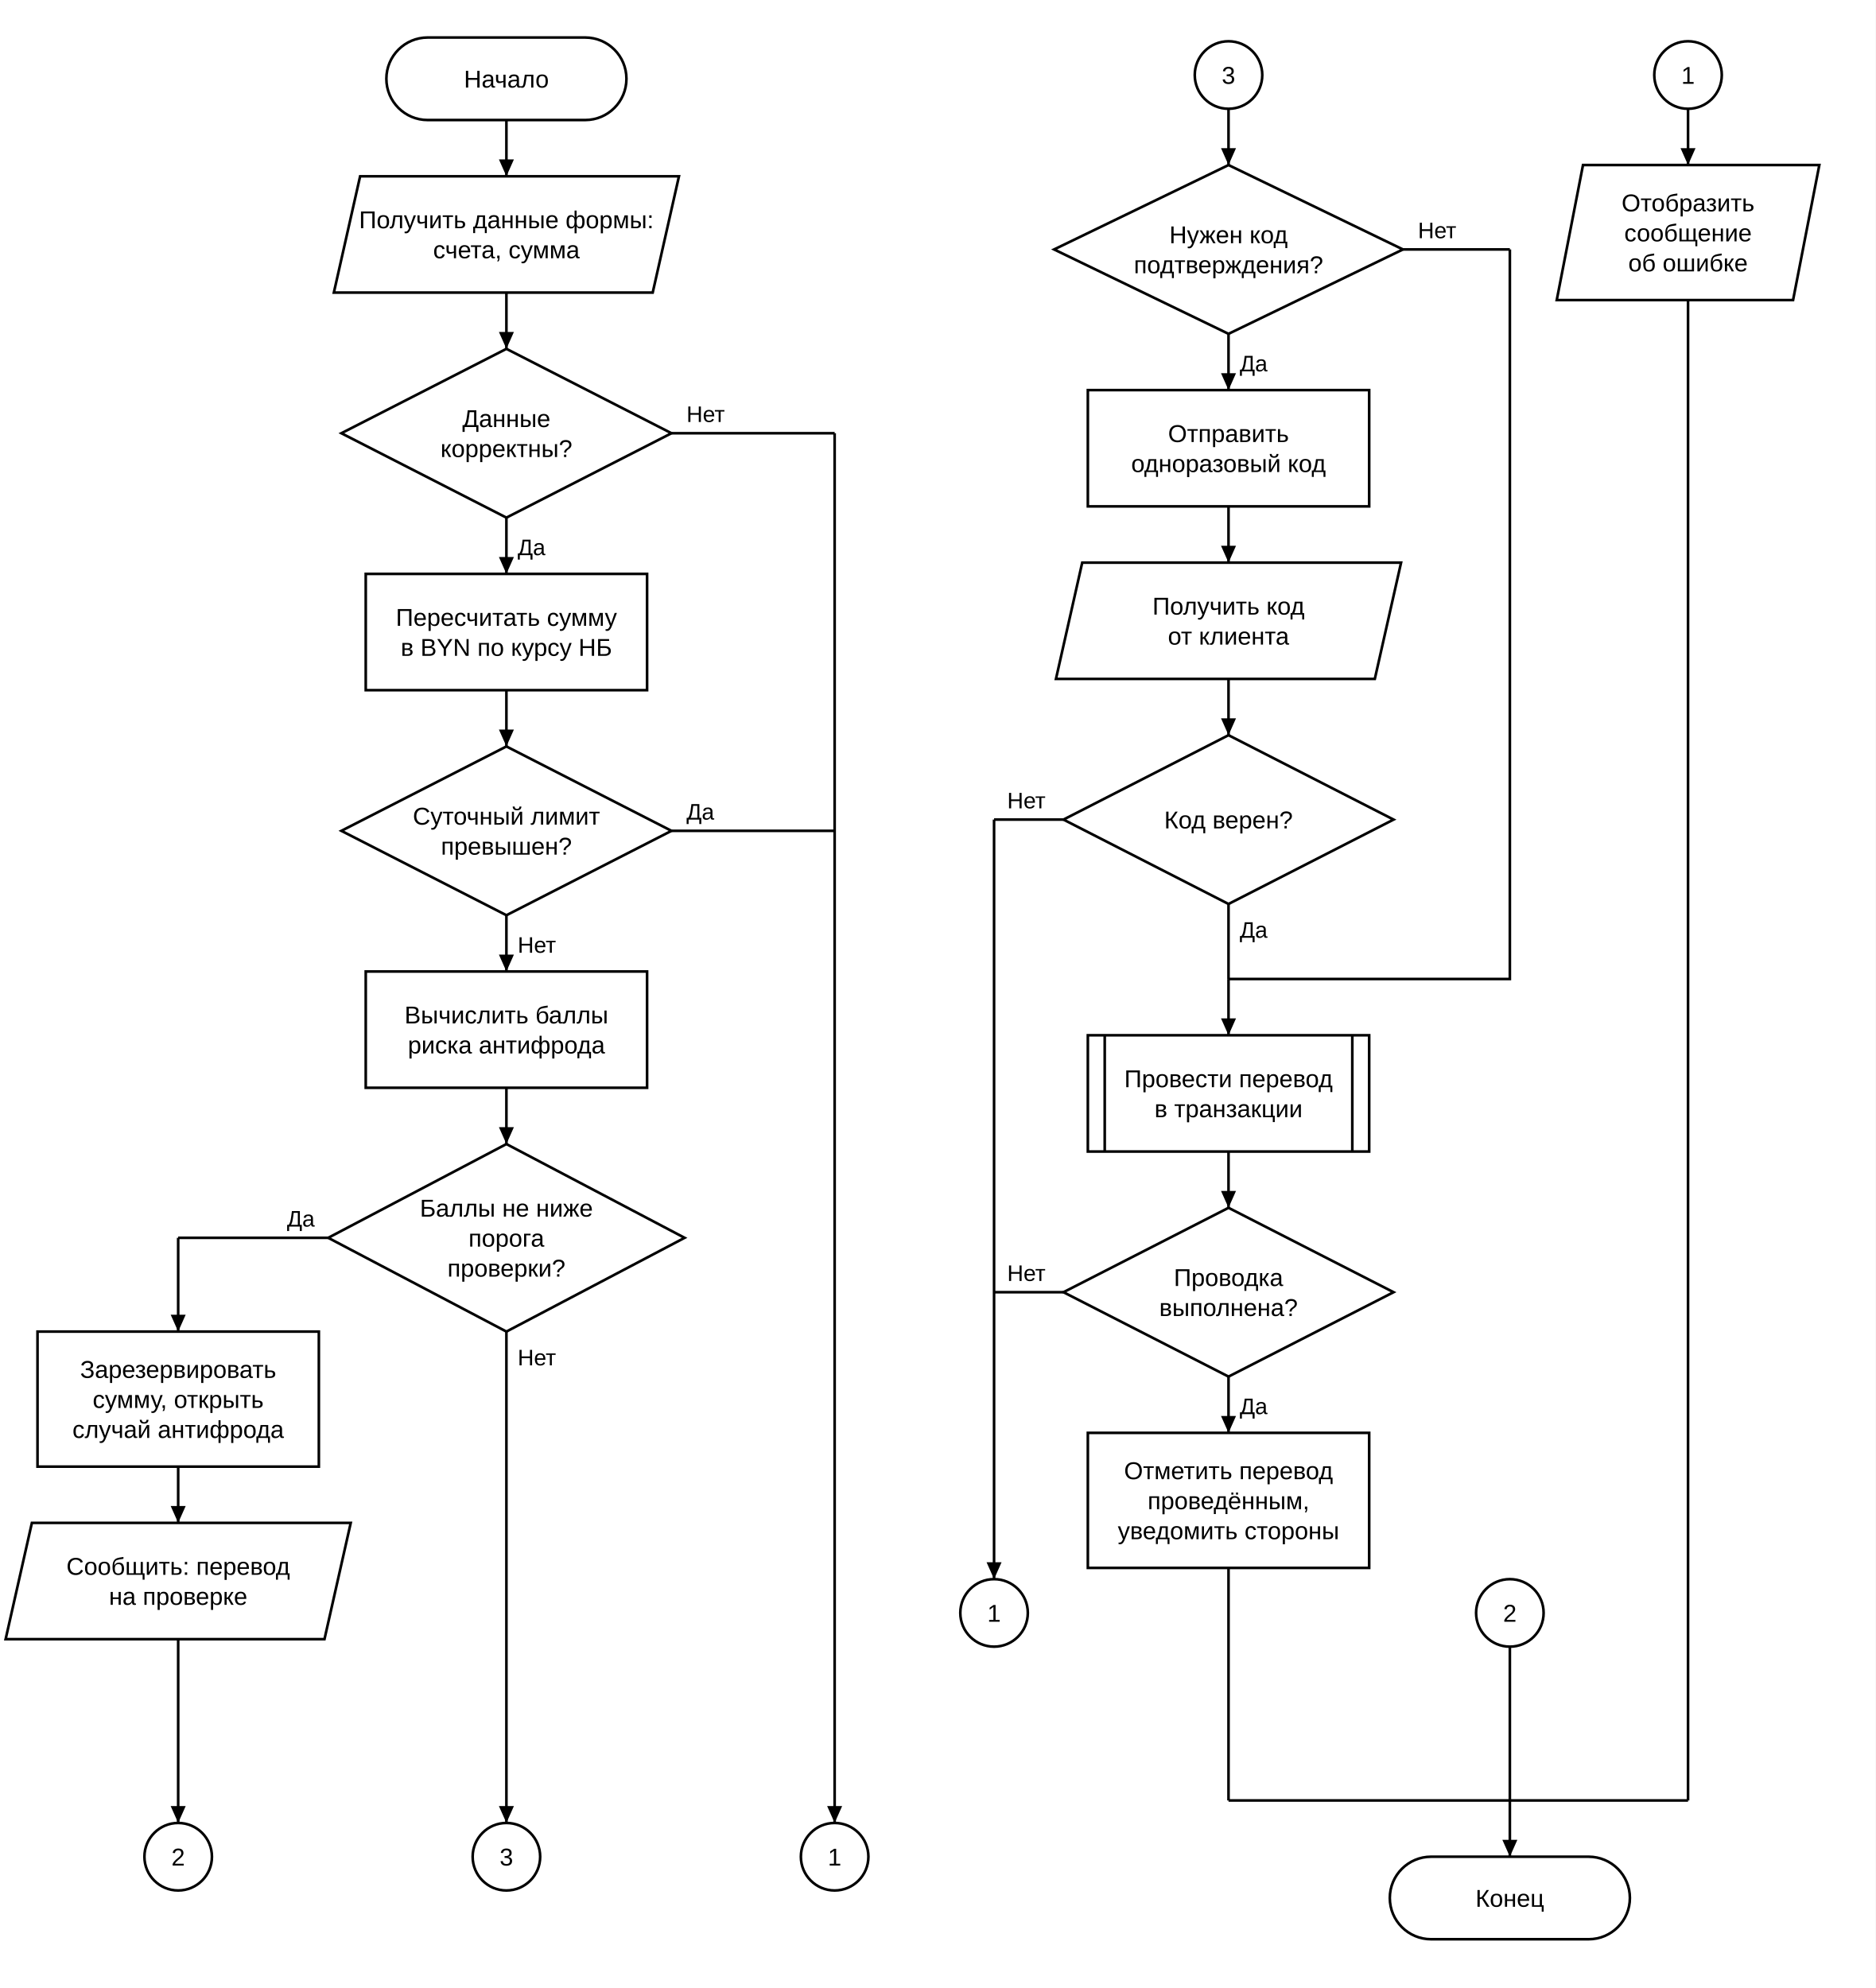
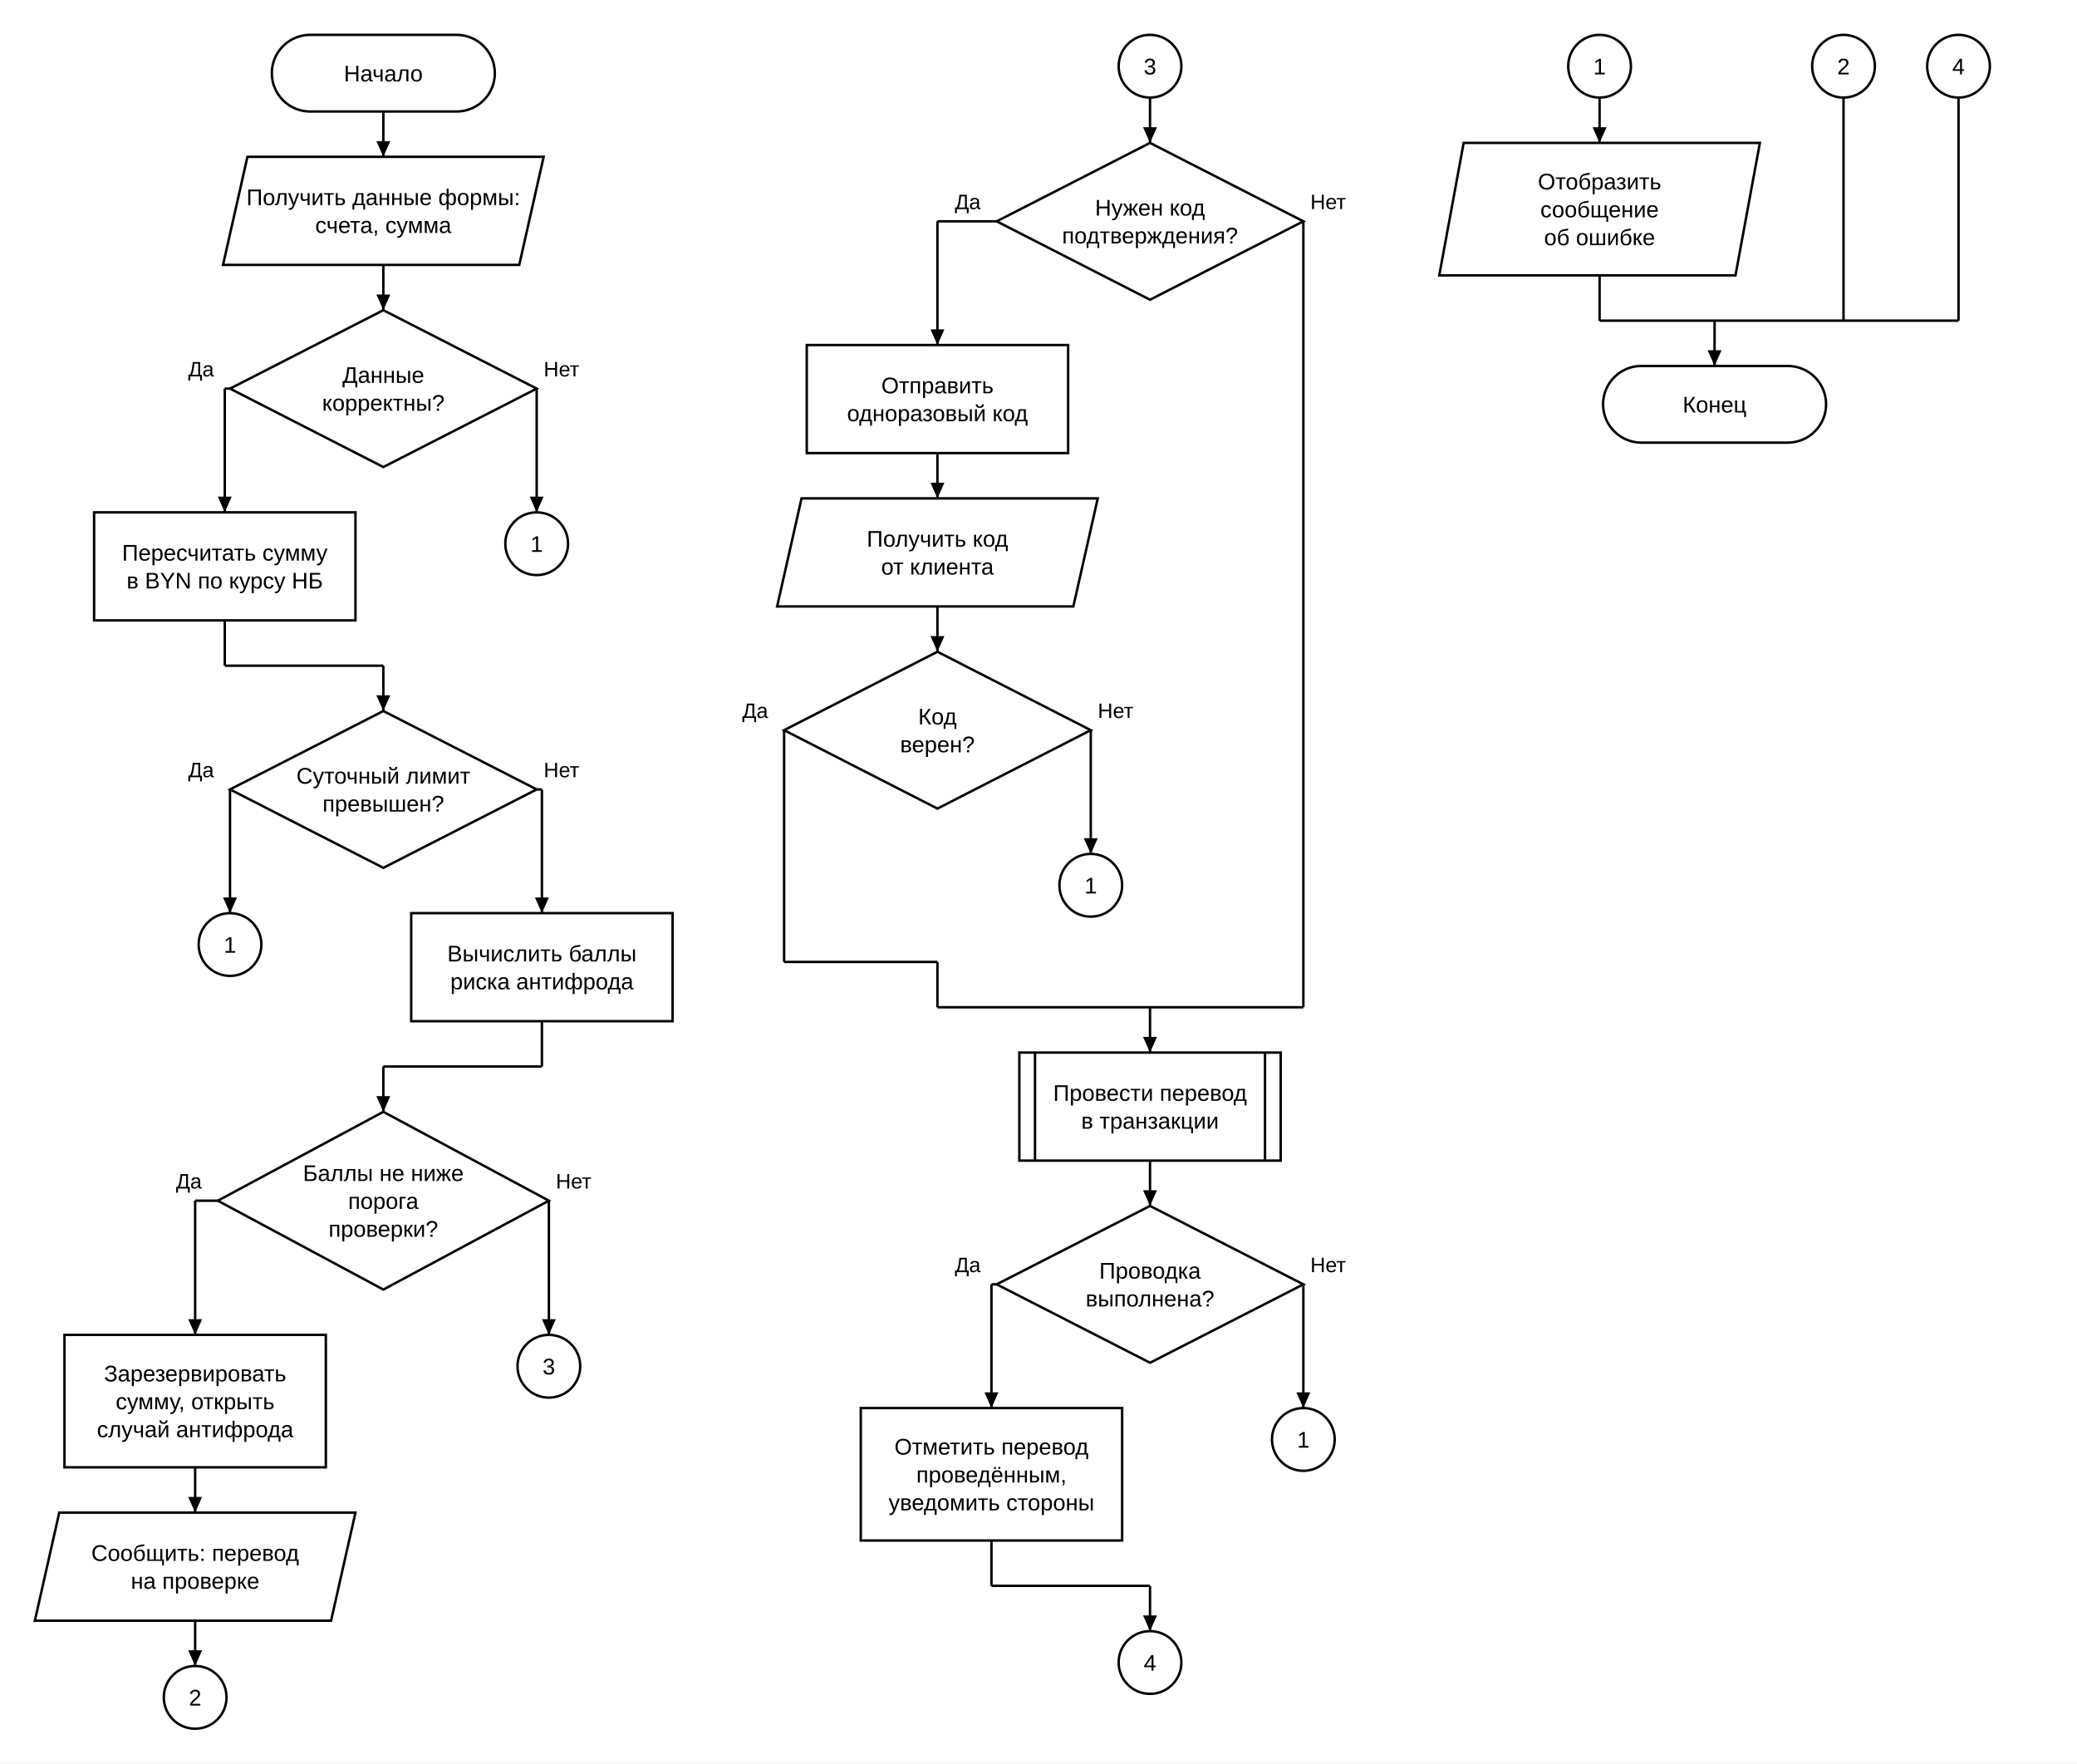
- <svg xmlns="http://www.w3.org/2000/svg" width="1000" height="1060" viewBox="0 0 1000 1060">
-   <rect x="0" y="0" width="1000" height="1060" fill="white" />
+ <svg xmlns="http://www.w3.org/2000/svg" width="1192" height="1012" viewBox="0 0 1192 1012">
+   <rect x="0" y="0" width="1192" height="1012" fill="white" />
  <defs>
    <marker id="a" markerWidth="9" markerHeight="8" refX="9" refY="4" orient="auto" markerUnits="userSpaceOnUse">
      <path d="M0,0 L9,4 L0,8 z" fill="#000" />
    </marker>
  </defs>
-   <rect x="206.0" y="20" width="128" height="44" rx="22.0" ry="22.0" fill="white" stroke="#000" stroke-width="1.4" />
-   <text x="270" y="46.7" text-anchor="middle" font-size="13" font-weight="normal" font-family="Arial, Liberation Sans, Helvetica, sans-serif">Начало</text>
-   <path d="M270,64 L270,94" fill="none" stroke="#000" stroke-width="1.4" marker-end="url(#a)" />
-   <polygon points="192.0,94 362.0,94 348.0,156 178.0,156" fill="white" stroke="#000" stroke-width="1.4" />
-   <text x="270" y="121.7" text-anchor="middle" font-size="13" font-weight="normal" font-family="Arial, Liberation Sans, Helvetica, sans-serif">Получить данные формы:</text>
-   <text x="270" y="137.7" text-anchor="middle" font-size="13" font-weight="normal" font-family="Arial, Liberation Sans, Helvetica, sans-serif">счета, сумма</text>
-   <path d="M270,156 L270,186" fill="none" stroke="#000" stroke-width="1.4" marker-end="url(#a)" />
-   <polygon points="270,186 358.0,231.0 270,276 182.0,231.0" fill="white" stroke="#000" stroke-width="1.4" />
-   <text x="270" y="227.7" text-anchor="middle" font-size="13" font-weight="normal" font-family="Arial, Liberation Sans, Helvetica, sans-serif">Данные</text>
-   <text x="270" y="243.7" text-anchor="middle" font-size="13" font-weight="normal" font-family="Arial, Liberation Sans, Helvetica, sans-serif">корректны?</text>
-   <path d="M358.0,231.0 L445,231.0" fill="none" stroke="#000" stroke-width="1.4" />
-   <text x="366.0" y="225.0" font-size="12" font-family="Arial, Liberation Sans, Helvetica, sans-serif">Нет</text>
-   <path d="M270,276 L270,306" fill="none" stroke="#000" stroke-width="1.4" marker-end="url(#a)" />
-   <text x="276" y="296" font-size="12" font-family="Arial, Liberation Sans, Helvetica, sans-serif">Да</text>
-   <rect x="195.0" y="306" width="150" height="62" fill="white" stroke="#000" stroke-width="1.4" />
-   <text x="270" y="333.7" text-anchor="middle" font-size="13" font-weight="normal" font-family="Arial, Liberation Sans, Helvetica, sans-serif">Пересчитать сумму</text>
-   <text x="270" y="349.7" text-anchor="middle" font-size="13" font-weight="normal" font-family="Arial, Liberation Sans, Helvetica, sans-serif">в BYN по курсу НБ</text>
-   <path d="M270,368 L270,398" fill="none" stroke="#000" stroke-width="1.4" marker-end="url(#a)" />
-   <polygon points="270,398 358.0,443.0 270,488 182.0,443.0" fill="white" stroke="#000" stroke-width="1.4" />
-   <text x="270" y="439.7" text-anchor="middle" font-size="13" font-weight="normal" font-family="Arial, Liberation Sans, Helvetica, sans-serif">Суточный лимит</text>
-   <text x="270" y="455.7" text-anchor="middle" font-size="13" font-weight="normal" font-family="Arial, Liberation Sans, Helvetica, sans-serif">превышен?</text>
-   <path d="M358.0,443.0 L445,443.0" fill="none" stroke="#000" stroke-width="1.4" />
-   <text x="366.0" y="437.0" font-size="12" font-family="Arial, Liberation Sans, Helvetica, sans-serif">Да</text>
-   <path d="M270,488 L270,518" fill="none" stroke="#000" stroke-width="1.4" marker-end="url(#a)" />
-   <text x="276" y="508" font-size="12" font-family="Arial, Liberation Sans, Helvetica, sans-serif">Нет</text>
-   <rect x="195.0" y="518" width="150" height="62" fill="white" stroke="#000" stroke-width="1.4" />
-   <text x="270" y="545.7" text-anchor="middle" font-size="13" font-weight="normal" font-family="Arial, Liberation Sans, Helvetica, sans-serif">Вычислить баллы</text>
-   <text x="270" y="561.7" text-anchor="middle" font-size="13" font-weight="normal" font-family="Arial, Liberation Sans, Helvetica, sans-serif">риска антифрода</text>
-   <path d="M270,580 L270,610" fill="none" stroke="#000" stroke-width="1.4" marker-end="url(#a)" />
-   <polygon points="270,610 365.0,660.0 270,710 175.0,660.0" fill="white" stroke="#000" stroke-width="1.4" />
-   <text x="270" y="648.7" text-anchor="middle" font-size="13" font-weight="normal" font-family="Arial, Liberation Sans, Helvetica, sans-serif">Баллы не ниже</text>
-   <text x="270" y="664.7" text-anchor="middle" font-size="13" font-weight="normal" font-family="Arial, Liberation Sans, Helvetica, sans-serif">порога</text>
-   <text x="270" y="680.7" text-anchor="middle" font-size="13" font-weight="normal" font-family="Arial, Liberation Sans, Helvetica, sans-serif">проверки?</text>
-   <path d="M175.0,660.0 L95,660.0" fill="none" stroke="#000" stroke-width="1.4" />
-   <text x="153.0" y="654.0" font-size="12" font-family="Arial, Liberation Sans, Helvetica, sans-serif">Да</text>
-   <path d="M95,660.0 L95,710.0" fill="none" stroke="#000" stroke-width="1.4" marker-end="url(#a)" />
-   <rect x="20.0" y="710.0" width="150" height="72" fill="white" stroke="#000" stroke-width="1.4" />
-   <text x="95" y="734.7" text-anchor="middle" font-size="13" font-weight="normal" font-family="Arial, Liberation Sans, Helvetica, sans-serif">Зарезервировать</text>
-   <text x="95" y="750.7" text-anchor="middle" font-size="13" font-weight="normal" font-family="Arial, Liberation Sans, Helvetica, sans-serif">сумму, открыть</text>
-   <text x="95" y="766.7" text-anchor="middle" font-size="13" font-weight="normal" font-family="Arial, Liberation Sans, Helvetica, sans-serif">случай антифрода</text>
-   <path d="M95,782.0 L95,812.0" fill="none" stroke="#000" stroke-width="1.4" marker-end="url(#a)" />
-   <polygon points="17.0,812.0 187.0,812.0 173.0,874.0 3.0,874.0" fill="white" stroke="#000" stroke-width="1.4" />
-   <text x="95" y="839.7" text-anchor="middle" font-size="13" font-weight="normal" font-family="Arial, Liberation Sans, Helvetica, sans-serif">Сообщить: перевод</text>
-   <text x="95" y="855.7" text-anchor="middle" font-size="13" font-weight="normal" font-family="Arial, Liberation Sans, Helvetica, sans-serif">на проверке</text>
-   <path d="M95,874.0 L95,972" fill="none" stroke="#000" stroke-width="1.4" marker-end="url(#a)" />
-   <circle cx="95" cy="990" r="18" fill="white" stroke="#000" stroke-width="1.4" />
-   <text x="95" y="994.7" text-anchor="middle" font-size="13" font-weight="normal" font-family="Arial, Liberation Sans, Helvetica, sans-serif">2</text>
-   <path d="M270,710 L270,972" fill="none" stroke="#000" stroke-width="1.4" marker-end="url(#a)" />
-   <text x="276" y="728" font-size="12" font-family="Arial, Liberation Sans, Helvetica, sans-serif">Нет</text>
-   <circle cx="270" cy="990" r="18" fill="white" stroke="#000" stroke-width="1.4" />
-   <text x="270" y="994.7" text-anchor="middle" font-size="13" font-weight="normal" font-family="Arial, Liberation Sans, Helvetica, sans-serif">3</text>
-   <path d="M445,231.0 L445,972" fill="none" stroke="#000" stroke-width="1.4" marker-end="url(#a)" />
-   <circle cx="445" cy="990" r="18" fill="white" stroke="#000" stroke-width="1.4" />
-   <text x="445" y="994.7" text-anchor="middle" font-size="13" font-weight="normal" font-family="Arial, Liberation Sans, Helvetica, sans-serif">1</text>
-   <circle cx="655" cy="40" r="18" fill="white" stroke="#000" stroke-width="1.4" />
-   <text x="655" y="44.7" text-anchor="middle" font-size="13" font-weight="normal" font-family="Arial, Liberation Sans, Helvetica, sans-serif">3</text>
-   <path d="M655,58 L655,88" fill="none" stroke="#000" stroke-width="1.4" marker-end="url(#a)" />
-   <polygon points="655,88 748.0,133.0 655,178 562.0,133.0" fill="white" stroke="#000" stroke-width="1.4" />
-   <text x="655" y="129.7" text-anchor="middle" font-size="13" font-weight="normal" font-family="Arial, Liberation Sans, Helvetica, sans-serif">Нужен код</text>
-   <text x="655" y="145.7" text-anchor="middle" font-size="13" font-weight="normal" font-family="Arial, Liberation Sans, Helvetica, sans-serif">подтверждения?</text>
-   <path d="M748.0,133.0 L805,133.0" fill="none" stroke="#000" stroke-width="1.4" />
-   <text x="756.0" y="127.0" font-size="12" font-family="Arial, Liberation Sans, Helvetica, sans-serif">Нет</text>
-   <path d="M655,178 L655,208" fill="none" stroke="#000" stroke-width="1.4" marker-end="url(#a)" />
-   <text x="661" y="198" font-size="12" font-family="Arial, Liberation Sans, Helvetica, sans-serif">Да</text>
-   <rect x="580.0" y="208" width="150" height="62" fill="white" stroke="#000" stroke-width="1.4" />
-   <text x="655" y="235.7" text-anchor="middle" font-size="13" font-weight="normal" font-family="Arial, Liberation Sans, Helvetica, sans-serif">Отправить</text>
-   <text x="655" y="251.7" text-anchor="middle" font-size="13" font-weight="normal" font-family="Arial, Liberation Sans, Helvetica, sans-serif">одноразовый код</text>
-   <path d="M655,270 L655,300" fill="none" stroke="#000" stroke-width="1.4" marker-end="url(#a)" />
-   <polygon points="577.0,300 747.0,300 733.0,362 563.0,362" fill="white" stroke="#000" stroke-width="1.4" />
-   <text x="655" y="327.7" text-anchor="middle" font-size="13" font-weight="normal" font-family="Arial, Liberation Sans, Helvetica, sans-serif">Получить код</text>
-   <text x="655" y="343.7" text-anchor="middle" font-size="13" font-weight="normal" font-family="Arial, Liberation Sans, Helvetica, sans-serif">от клиента</text>
-   <path d="M655,362 L655,392" fill="none" stroke="#000" stroke-width="1.4" marker-end="url(#a)" />
-   <polygon points="655,392 743.0,437.0 655,482 567.0,437.0" fill="white" stroke="#000" stroke-width="1.4" />
-   <text x="655" y="441.7" text-anchor="middle" font-size="13" font-weight="normal" font-family="Arial, Liberation Sans, Helvetica, sans-serif">Код верен?</text>
-   <path d="M567.0,437.0 L530,437.0" fill="none" stroke="#000" stroke-width="1.4" />
-   <text x="537.0" y="431.0" font-size="12" font-family="Arial, Liberation Sans, Helvetica, sans-serif">Нет</text>
-   <path d="M655,482 L655,522" fill="none" stroke="#000" stroke-width="1.4" />
-   <text x="661" y="500" font-size="12" font-family="Arial, Liberation Sans, Helvetica, sans-serif">Да</text>
-   <path d="M805,133.0 L805,522 L655,522" fill="none" stroke="#000" stroke-width="1.4" />
-   <path d="M655,522 L655,552" fill="none" stroke="#000" stroke-width="1.4" marker-end="url(#a)" />
-   <rect x="580.0" y="552" width="150" height="62" fill="white" stroke="#000" stroke-width="1.4" />
-   <text x="655" y="579.7" text-anchor="middle" font-size="13" font-weight="normal" font-family="Arial, Liberation Sans, Helvetica, sans-serif">Провести перевод</text>
-   <text x="655" y="595.7" text-anchor="middle" font-size="13" font-weight="normal" font-family="Arial, Liberation Sans, Helvetica, sans-serif">в транзакции</text>
-   <path d="M589.0,552 L589.0,614" fill="none" stroke="#000" stroke-width="1.4" />
-   <path d="M721.0,552 L721.0,614" fill="none" stroke="#000" stroke-width="1.4" />
-   <path d="M655,614 L655,644" fill="none" stroke="#000" stroke-width="1.4" marker-end="url(#a)" />
-   <polygon points="655,644 743.0,689.0 655,734 567.0,689.0" fill="white" stroke="#000" stroke-width="1.4" />
-   <text x="655" y="685.7" text-anchor="middle" font-size="13" font-weight="normal" font-family="Arial, Liberation Sans, Helvetica, sans-serif">Проводка</text>
-   <text x="655" y="701.7" text-anchor="middle" font-size="13" font-weight="normal" font-family="Arial, Liberation Sans, Helvetica, sans-serif">выполнена?</text>
-   <path d="M567.0,689.0 L530,689.0" fill="none" stroke="#000" stroke-width="1.4" />
-   <text x="537.0" y="683.0" font-size="12" font-family="Arial, Liberation Sans, Helvetica, sans-serif">Нет</text>
-   <path d="M655,734 L655,764" fill="none" stroke="#000" stroke-width="1.4" marker-end="url(#a)" />
-   <text x="661" y="754" font-size="12" font-family="Arial, Liberation Sans, Helvetica, sans-serif">Да</text>
-   <rect x="580.0" y="764" width="150" height="72" fill="white" stroke="#000" stroke-width="1.4" />
-   <text x="655" y="788.7" text-anchor="middle" font-size="13" font-weight="normal" font-family="Arial, Liberation Sans, Helvetica, sans-serif">Отметить перевод</text>
-   <text x="655" y="804.7" text-anchor="middle" font-size="13" font-weight="normal" font-family="Arial, Liberation Sans, Helvetica, sans-serif">проведённым,</text>
-   <text x="655" y="820.7" text-anchor="middle" font-size="13" font-weight="normal" font-family="Arial, Liberation Sans, Helvetica, sans-serif">уведомить стороны</text>
-   <path d="M530,437.0 L530,842" fill="none" stroke="#000" stroke-width="1.4" marker-end="url(#a)" />
-   <circle cx="530" cy="860" r="18" fill="white" stroke="#000" stroke-width="1.4" />
-   <text x="530" y="864.7" text-anchor="middle" font-size="13" font-weight="normal" font-family="Arial, Liberation Sans, Helvetica, sans-serif">1</text>
-   <circle cx="900" cy="40" r="18" fill="white" stroke="#000" stroke-width="1.4" />
-   <text x="900" y="44.7" text-anchor="middle" font-size="13" font-weight="normal" font-family="Arial, Liberation Sans, Helvetica, sans-serif">1</text>
-   <path d="M900,58 L900,88" fill="none" stroke="#000" stroke-width="1.4" marker-end="url(#a)" />
-   <polygon points="844.0,88 970.0,88 956.0,160 830.0,160" fill="white" stroke="#000" stroke-width="1.4" />
-   <text x="900" y="112.7" text-anchor="middle" font-size="13" font-weight="normal" font-family="Arial, Liberation Sans, Helvetica, sans-serif">Отобразить</text>
-   <text x="900" y="128.7" text-anchor="middle" font-size="13" font-weight="normal" font-family="Arial, Liberation Sans, Helvetica, sans-serif">сообщение</text>
-   <text x="900" y="144.7" text-anchor="middle" font-size="13" font-weight="normal" font-family="Arial, Liberation Sans, Helvetica, sans-serif">об ошибке</text>
-   <path d="M655,836 L655,960" fill="none" stroke="#000" stroke-width="1.4" />
-   <path d="M900,160 L900,960" fill="none" stroke="#000" stroke-width="1.4" />
-   <path d="M655,960 L900,960" fill="none" stroke="#000" stroke-width="1.4" />
-   <circle cx="805" cy="860" r="18" fill="white" stroke="#000" stroke-width="1.4" />
-   <text x="805" y="864.7" text-anchor="middle" font-size="13" font-weight="normal" font-family="Arial, Liberation Sans, Helvetica, sans-serif">2</text>
-   <path d="M805,878 L805,960" fill="none" stroke="#000" stroke-width="1.4" />
-   <path d="M805,960 L805,990" fill="none" stroke="#000" stroke-width="1.4" marker-end="url(#a)" />
-   <rect x="741.0" y="990" width="128" height="44" rx="22.0" ry="22.0" fill="white" stroke="#000" stroke-width="1.4" />
-   <text x="805" y="1016.7" text-anchor="middle" font-size="13" font-weight="normal" font-family="Arial, Liberation Sans, Helvetica, sans-serif">Конец</text>
+   <rect x="156.0" y="20" width="128" height="44" rx="22.0" ry="22.0" fill="white" stroke="#000" stroke-width="1.4" />
+   <text x="220.0" y="46.7" text-anchor="middle" font-size="13" font-weight="normal" font-family="Arial, Liberation Sans, Helvetica, sans-serif">Начало</text>
+   <path d="M220.0,64 L220.0,90" fill="none" stroke="#000" stroke-width="1.4" marker-end="url(#a)" />
+   <polygon points="142.0,90 312.0,90 298.0,152 128.0,152" fill="white" stroke="#000" stroke-width="1.4" />
+   <text x="220.0" y="117.7" text-anchor="middle" font-size="13" font-weight="normal" font-family="Arial, Liberation Sans, Helvetica, sans-serif">Получить данные формы:</text>
+   <text x="220.0" y="133.7" text-anchor="middle" font-size="13" font-weight="normal" font-family="Arial, Liberation Sans, Helvetica, sans-serif">счета, сумма</text>
+   <path d="M220.0,152 L220.0,178" fill="none" stroke="#000" stroke-width="1.4" marker-end="url(#a)" />
+   <polygon points="220.0,178 308.0,223.0 220.0,268 132.0,223.0" fill="white" stroke="#000" stroke-width="1.4" />
+   <text x="220.0" y="219.7" text-anchor="middle" font-size="13" font-weight="normal" font-family="Arial, Liberation Sans, Helvetica, sans-serif">Данные</text>
+   <text x="220.0" y="235.7" text-anchor="middle" font-size="13" font-weight="normal" font-family="Arial, Liberation Sans, Helvetica, sans-serif">корректны?</text>
+   <path d="M132.0,223.0 L129.0,223.0" fill="none" stroke="#000" stroke-width="1.4" />
+   <text x="108.0" y="216.0" font-size="12" font-family="Arial, Liberation Sans, Helvetica, sans-serif">Да</text>
+   <path d="M308.0,223.0 L308.0,223.0" fill="none" stroke="#000" stroke-width="1.4" />
+   <text x="312.0" y="216.0" font-size="12" font-family="Arial, Liberation Sans, Helvetica, sans-serif">Нет</text>
+   <path d="M129.0,223.0 L129.0,294" fill="none" stroke="#000" stroke-width="1.4" marker-end="url(#a)" />
+   <rect x="54.0" y="294" width="150" height="62" fill="white" stroke="#000" stroke-width="1.4" />
+   <text x="129.0" y="321.7" text-anchor="middle" font-size="13" font-weight="normal" font-family="Arial, Liberation Sans, Helvetica, sans-serif">Пересчитать сумму</text>
+   <text x="129.0" y="337.7" text-anchor="middle" font-size="13" font-weight="normal" font-family="Arial, Liberation Sans, Helvetica, sans-serif">в BYN по курсу НБ</text>
+   <path d="M129.0,356 L129.0,382" fill="none" stroke="#000" stroke-width="1.4" />
+   <path d="M308.0,223.0 L308.0,294" fill="none" stroke="#000" stroke-width="1.4" marker-end="url(#a)" />
+   <circle cx="308.0" cy="312" r="18" fill="white" stroke="#000" stroke-width="1.4" />
+   <text x="308.0" y="316.7" text-anchor="middle" font-size="13" font-weight="normal" font-family="Arial, Liberation Sans, Helvetica, sans-serif">1</text>
+   <path d="M129.0,382 L220.0,382" fill="none" stroke="#000" stroke-width="1.4" />
+   <path d="M220.0,382 L220.0,408" fill="none" stroke="#000" stroke-width="1.4" marker-end="url(#a)" />
+   <polygon points="220.0,408 308.0,453.0 220.0,498 132.0,453.0" fill="white" stroke="#000" stroke-width="1.4" />
+   <text x="220.0" y="449.7" text-anchor="middle" font-size="13" font-weight="normal" font-family="Arial, Liberation Sans, Helvetica, sans-serif">Суточный лимит</text>
+   <text x="220.0" y="465.7" text-anchor="middle" font-size="13" font-weight="normal" font-family="Arial, Liberation Sans, Helvetica, sans-serif">превышен?</text>
+   <path d="M132.0,453.0 L132.0,453.0" fill="none" stroke="#000" stroke-width="1.4" />
+   <text x="108.0" y="446.0" font-size="12" font-family="Arial, Liberation Sans, Helvetica, sans-serif">Да</text>
+   <path d="M308.0,453.0 L311.0,453.0" fill="none" stroke="#000" stroke-width="1.4" />
+   <text x="312.0" y="446.0" font-size="12" font-family="Arial, Liberation Sans, Helvetica, sans-serif">Нет</text>
+   <path d="M132.0,453.0 L132.0,524" fill="none" stroke="#000" stroke-width="1.4" marker-end="url(#a)" />
+   <circle cx="132.0" cy="542" r="18" fill="white" stroke="#000" stroke-width="1.4" />
+   <text x="132.0" y="546.7" text-anchor="middle" font-size="13" font-weight="normal" font-family="Arial, Liberation Sans, Helvetica, sans-serif">1</text>
+   <path d="M311.0,453.0 L311.0,524" fill="none" stroke="#000" stroke-width="1.4" marker-end="url(#a)" />
+   <rect x="236.0" y="524" width="150" height="62" fill="white" stroke="#000" stroke-width="1.4" />
+   <text x="311.0" y="551.7" text-anchor="middle" font-size="13" font-weight="normal" font-family="Arial, Liberation Sans, Helvetica, sans-serif">Вычислить баллы</text>
+   <text x="311.0" y="567.7" text-anchor="middle" font-size="13" font-weight="normal" font-family="Arial, Liberation Sans, Helvetica, sans-serif">риска антифрода</text>
+   <path d="M311.0,586 L311.0,612" fill="none" stroke="#000" stroke-width="1.4" />
+   <path d="M220.0,612 L311.0,612" fill="none" stroke="#000" stroke-width="1.4" />
+   <path d="M220.0,612 L220.0,638" fill="none" stroke="#000" stroke-width="1.4" marker-end="url(#a)" />
+   <polygon points="220.0,638 315.0,689.0 220.0,740 125.0,689.0" fill="white" stroke="#000" stroke-width="1.4" />
+   <text x="220.0" y="677.7" text-anchor="middle" font-size="13" font-weight="normal" font-family="Arial, Liberation Sans, Helvetica, sans-serif">Баллы не ниже</text>
+   <text x="220.0" y="693.7" text-anchor="middle" font-size="13" font-weight="normal" font-family="Arial, Liberation Sans, Helvetica, sans-serif">порога</text>
+   <text x="220.0" y="709.7" text-anchor="middle" font-size="13" font-weight="normal" font-family="Arial, Liberation Sans, Helvetica, sans-serif">проверки?</text>
+   <path d="M125.0,689.0 L112.0,689.0" fill="none" stroke="#000" stroke-width="1.4" />
+   <text x="101.0" y="682.0" font-size="12" font-family="Arial, Liberation Sans, Helvetica, sans-serif">Да</text>
+   <path d="M315.0,689.0 L315.0,689.0" fill="none" stroke="#000" stroke-width="1.4" />
+   <text x="319.0" y="682.0" font-size="12" font-family="Arial, Liberation Sans, Helvetica, sans-serif">Нет</text>
+   <path d="M112.0,689.0 L112.0,766" fill="none" stroke="#000" stroke-width="1.4" marker-end="url(#a)" />
+   <rect x="37.0" y="766" width="150" height="76" fill="white" stroke="#000" stroke-width="1.4" />
+   <text x="112.0" y="792.7" text-anchor="middle" font-size="13" font-weight="normal" font-family="Arial, Liberation Sans, Helvetica, sans-serif">Зарезервировать</text>
+   <text x="112.0" y="808.7" text-anchor="middle" font-size="13" font-weight="normal" font-family="Arial, Liberation Sans, Helvetica, sans-serif">сумму, открыть</text>
+   <text x="112.0" y="824.7" text-anchor="middle" font-size="13" font-weight="normal" font-family="Arial, Liberation Sans, Helvetica, sans-serif">случай антифрода</text>
+   <path d="M112.0,842 L112.0,868" fill="none" stroke="#000" stroke-width="1.4" marker-end="url(#a)" />
+   <polygon points="34.0,868 204.0,868 190.0,930 20.0,930" fill="white" stroke="#000" stroke-width="1.4" />
+   <text x="112.0" y="895.7" text-anchor="middle" font-size="13" font-weight="normal" font-family="Arial, Liberation Sans, Helvetica, sans-serif">Сообщить: перевод</text>
+   <text x="112.0" y="911.7" text-anchor="middle" font-size="13" font-weight="normal" font-family="Arial, Liberation Sans, Helvetica, sans-serif">на проверке</text>
+   <path d="M112.0,930 L112.0,956" fill="none" stroke="#000" stroke-width="1.4" marker-end="url(#a)" />
+   <circle cx="112.0" cy="974" r="18" fill="white" stroke="#000" stroke-width="1.4" />
+   <text x="112.0" y="978.7" text-anchor="middle" font-size="13" font-weight="normal" font-family="Arial, Liberation Sans, Helvetica, sans-serif">2</text>
+   <path d="M315.0,689.0 L315.0,766" fill="none" stroke="#000" stroke-width="1.4" marker-end="url(#a)" />
+   <circle cx="315.0" cy="784" r="18" fill="white" stroke="#000" stroke-width="1.4" />
+   <text x="315.0" y="788.7" text-anchor="middle" font-size="13" font-weight="normal" font-family="Arial, Liberation Sans, Helvetica, sans-serif">3</text>
+   <circle cx="660.0" cy="38" r="18" fill="white" stroke="#000" stroke-width="1.4" />
+   <text x="660.0" y="42.7" text-anchor="middle" font-size="13" font-weight="normal" font-family="Arial, Liberation Sans, Helvetica, sans-serif">3</text>
+   <path d="M660.0,56 L660.0,82" fill="none" stroke="#000" stroke-width="1.4" marker-end="url(#a)" />
+   <polygon points="660.0,82 748.0,127.0 660.0,172 572.0,127.0" fill="white" stroke="#000" stroke-width="1.4" />
+   <text x="660.0" y="123.7" text-anchor="middle" font-size="13" font-weight="normal" font-family="Arial, Liberation Sans, Helvetica, sans-serif">Нужен код</text>
+   <text x="660.0" y="139.7" text-anchor="middle" font-size="13" font-weight="normal" font-family="Arial, Liberation Sans, Helvetica, sans-serif">подтверждения?</text>
+   <path d="M572.0,127.0 L538.0,127.0" fill="none" stroke="#000" stroke-width="1.4" />
+   <text x="548.0" y="120.0" font-size="12" font-family="Arial, Liberation Sans, Helvetica, sans-serif">Да</text>
+   <path d="M748.0,127.0 L748.0,127.0" fill="none" stroke="#000" stroke-width="1.4" />
+   <text x="752.0" y="120.0" font-size="12" font-family="Arial, Liberation Sans, Helvetica, sans-serif">Нет</text>
+   <path d="M538.0,127.0 L538.0,198" fill="none" stroke="#000" stroke-width="1.4" marker-end="url(#a)" />
+   <rect x="463.0" y="198" width="150" height="62" fill="white" stroke="#000" stroke-width="1.4" />
+   <text x="538.0" y="225.7" text-anchor="middle" font-size="13" font-weight="normal" font-family="Arial, Liberation Sans, Helvetica, sans-serif">Отправить</text>
+   <text x="538.0" y="241.7" text-anchor="middle" font-size="13" font-weight="normal" font-family="Arial, Liberation Sans, Helvetica, sans-serif">одноразовый код</text>
+   <path d="M538.0,260 L538.0,286" fill="none" stroke="#000" stroke-width="1.4" marker-end="url(#a)" />
+   <polygon points="460.0,286 630.0,286 616.0,348 446.0,348" fill="white" stroke="#000" stroke-width="1.4" />
+   <text x="538.0" y="313.7" text-anchor="middle" font-size="13" font-weight="normal" font-family="Arial, Liberation Sans, Helvetica, sans-serif">Получить код</text>
+   <text x="538.0" y="329.7" text-anchor="middle" font-size="13" font-weight="normal" font-family="Arial, Liberation Sans, Helvetica, sans-serif">от клиента</text>
+   <path d="M538.0,348 L538.0,374" fill="none" stroke="#000" stroke-width="1.4" marker-end="url(#a)" />
+   <polygon points="538.0,374 626.0,419.0 538.0,464 450.0,419.0" fill="white" stroke="#000" stroke-width="1.4" />
+   <text x="538.0" y="415.7" text-anchor="middle" font-size="13" font-weight="normal" font-family="Arial, Liberation Sans, Helvetica, sans-serif">Код</text>
+   <text x="538.0" y="431.7" text-anchor="middle" font-size="13" font-weight="normal" font-family="Arial, Liberation Sans, Helvetica, sans-serif">верен?</text>
+   <path d="M450.0,419.0 L450.0,419.0" fill="none" stroke="#000" stroke-width="1.4" />
+   <text x="426.0" y="412.0" font-size="12" font-family="Arial, Liberation Sans, Helvetica, sans-serif">Да</text>
+   <path d="M626.0,419.0 L626.0,419.0" fill="none" stroke="#000" stroke-width="1.4" />
+   <text x="630.0" y="412.0" font-size="12" font-family="Arial, Liberation Sans, Helvetica, sans-serif">Нет</text>
+   <path d="M450.0,419.0 L450.0,552" fill="none" stroke="#000" stroke-width="1.4" />
+   <path d="M626.0,419.0 L626.0,490" fill="none" stroke="#000" stroke-width="1.4" marker-end="url(#a)" />
+   <circle cx="626.0" cy="508" r="18" fill="white" stroke="#000" stroke-width="1.4" />
+   <text x="626.0" y="512.7" text-anchor="middle" font-size="13" font-weight="normal" font-family="Arial, Liberation Sans, Helvetica, sans-serif">1</text>
+   <path d="M450.0,552 L538.0,552" fill="none" stroke="#000" stroke-width="1.4" />
+   <path d="M538.0,552 L538.0,578" fill="none" stroke="#000" stroke-width="1.4" />
+   <path d="M748.0,127.0 L748.0,578" fill="none" stroke="#000" stroke-width="1.4" />
+   <path d="M538.0,578 L748.0,578" fill="none" stroke="#000" stroke-width="1.4" />
+   <path d="M660.0,578 L660.0,604" fill="none" stroke="#000" stroke-width="1.4" marker-end="url(#a)" />
+   <rect x="585.0" y="604" width="150" height="62" fill="white" stroke="#000" stroke-width="1.4" />
+   <text x="660.0" y="631.7" text-anchor="middle" font-size="13" font-weight="normal" font-family="Arial, Liberation Sans, Helvetica, sans-serif">Провести перевод</text>
+   <text x="660.0" y="647.7" text-anchor="middle" font-size="13" font-weight="normal" font-family="Arial, Liberation Sans, Helvetica, sans-serif">в транзакции</text>
+   <path d="M594.0,604 L594.0,666" fill="none" stroke="#000" stroke-width="1.4" />
+   <path d="M726.0,604 L726.0,666" fill="none" stroke="#000" stroke-width="1.4" />
+   <path d="M660.0,666 L660.0,692" fill="none" stroke="#000" stroke-width="1.4" marker-end="url(#a)" />
+   <polygon points="660.0,692 748.0,737.0 660.0,782 572.0,737.0" fill="white" stroke="#000" stroke-width="1.4" />
+   <text x="660.0" y="733.7" text-anchor="middle" font-size="13" font-weight="normal" font-family="Arial, Liberation Sans, Helvetica, sans-serif">Проводка</text>
+   <text x="660.0" y="749.7" text-anchor="middle" font-size="13" font-weight="normal" font-family="Arial, Liberation Sans, Helvetica, sans-serif">выполнена?</text>
+   <path d="M572.0,737.0 L569.0,737.0" fill="none" stroke="#000" stroke-width="1.4" />
+   <text x="548.0" y="730.0" font-size="12" font-family="Arial, Liberation Sans, Helvetica, sans-serif">Да</text>
+   <path d="M748.0,737.0 L748.0,737.0" fill="none" stroke="#000" stroke-width="1.4" />
+   <text x="752.0" y="730.0" font-size="12" font-family="Arial, Liberation Sans, Helvetica, sans-serif">Нет</text>
+   <path d="M569.0,737.0 L569.0,808" fill="none" stroke="#000" stroke-width="1.4" marker-end="url(#a)" />
+   <rect x="494.0" y="808" width="150" height="76" fill="white" stroke="#000" stroke-width="1.4" />
+   <text x="569.0" y="834.7" text-anchor="middle" font-size="13" font-weight="normal" font-family="Arial, Liberation Sans, Helvetica, sans-serif">Отметить перевод</text>
+   <text x="569.0" y="850.7" text-anchor="middle" font-size="13" font-weight="normal" font-family="Arial, Liberation Sans, Helvetica, sans-serif">проведённым,</text>
+   <text x="569.0" y="866.7" text-anchor="middle" font-size="13" font-weight="normal" font-family="Arial, Liberation Sans, Helvetica, sans-serif">уведомить стороны</text>
+   <path d="M569.0,884 L569.0,910" fill="none" stroke="#000" stroke-width="1.4" />
+   <path d="M748.0,737.0 L748.0,808" fill="none" stroke="#000" stroke-width="1.4" marker-end="url(#a)" />
+   <circle cx="748.0" cy="826" r="18" fill="white" stroke="#000" stroke-width="1.4" />
+   <text x="748.0" y="830.7" text-anchor="middle" font-size="13" font-weight="normal" font-family="Arial, Liberation Sans, Helvetica, sans-serif">1</text>
+   <path d="M569.0,910 L660.0,910" fill="none" stroke="#000" stroke-width="1.4" />
+   <path d="M660.0,910 L660.0,936" fill="none" stroke="#000" stroke-width="1.4" marker-end="url(#a)" />
+   <circle cx="660.0" cy="954" r="18" fill="white" stroke="#000" stroke-width="1.4" />
+   <text x="660.0" y="958.7" text-anchor="middle" font-size="13" font-weight="normal" font-family="Arial, Liberation Sans, Helvetica, sans-serif">4</text>
+   <circle cx="918.0" cy="38" r="18" fill="white" stroke="#000" stroke-width="1.4" />
+   <text x="918.0" y="42.7" text-anchor="middle" font-size="13" font-weight="normal" font-family="Arial, Liberation Sans, Helvetica, sans-serif">1</text>
+   <path d="M918.0,56 L918.0,82" fill="none" stroke="#000" stroke-width="1.4" marker-end="url(#a)" />
+   <polygon points="840.0,82 1010.0,82 996.0,158 826.0,158" fill="white" stroke="#000" stroke-width="1.4" />
+   <text x="918.0" y="108.7" text-anchor="middle" font-size="13" font-weight="normal" font-family="Arial, Liberation Sans, Helvetica, sans-serif">Отобразить</text>
+   <text x="918.0" y="124.7" text-anchor="middle" font-size="13" font-weight="normal" font-family="Arial, Liberation Sans, Helvetica, sans-serif">сообщение</text>
+   <text x="918.0" y="140.7" text-anchor="middle" font-size="13" font-weight="normal" font-family="Arial, Liberation Sans, Helvetica, sans-serif">об ошибке</text>
+   <path d="M918.0,158 L918.0,184" fill="none" stroke="#000" stroke-width="1.4" />
+   <circle cx="1058.0" cy="38" r="18" fill="white" stroke="#000" stroke-width="1.4" />
+   <text x="1058.0" y="42.7" text-anchor="middle" font-size="13" font-weight="normal" font-family="Arial, Liberation Sans, Helvetica, sans-serif">2</text>
+   <path d="M1058.0,56 L1058.0,184" fill="none" stroke="#000" stroke-width="1.4" />
+   <circle cx="1124.0" cy="38" r="18" fill="white" stroke="#000" stroke-width="1.4" />
+   <text x="1124.0" y="42.7" text-anchor="middle" font-size="13" font-weight="normal" font-family="Arial, Liberation Sans, Helvetica, sans-serif">4</text>
+   <path d="M1124.0,56 L1124.0,184" fill="none" stroke="#000" stroke-width="1.4" />
+   <path d="M918.0,184 L1124.0,184" fill="none" stroke="#000" stroke-width="1.4" />
+   <path d="M984.0,184 L984.0,210" fill="none" stroke="#000" stroke-width="1.4" marker-end="url(#a)" />
+   <rect x="920.0" y="210" width="128" height="44" rx="22.0" ry="22.0" fill="white" stroke="#000" stroke-width="1.4" />
+   <text x="984.0" y="236.7" text-anchor="middle" font-size="13" font-weight="normal" font-family="Arial, Liberation Sans, Helvetica, sans-serif">Конец</text>
</svg>
